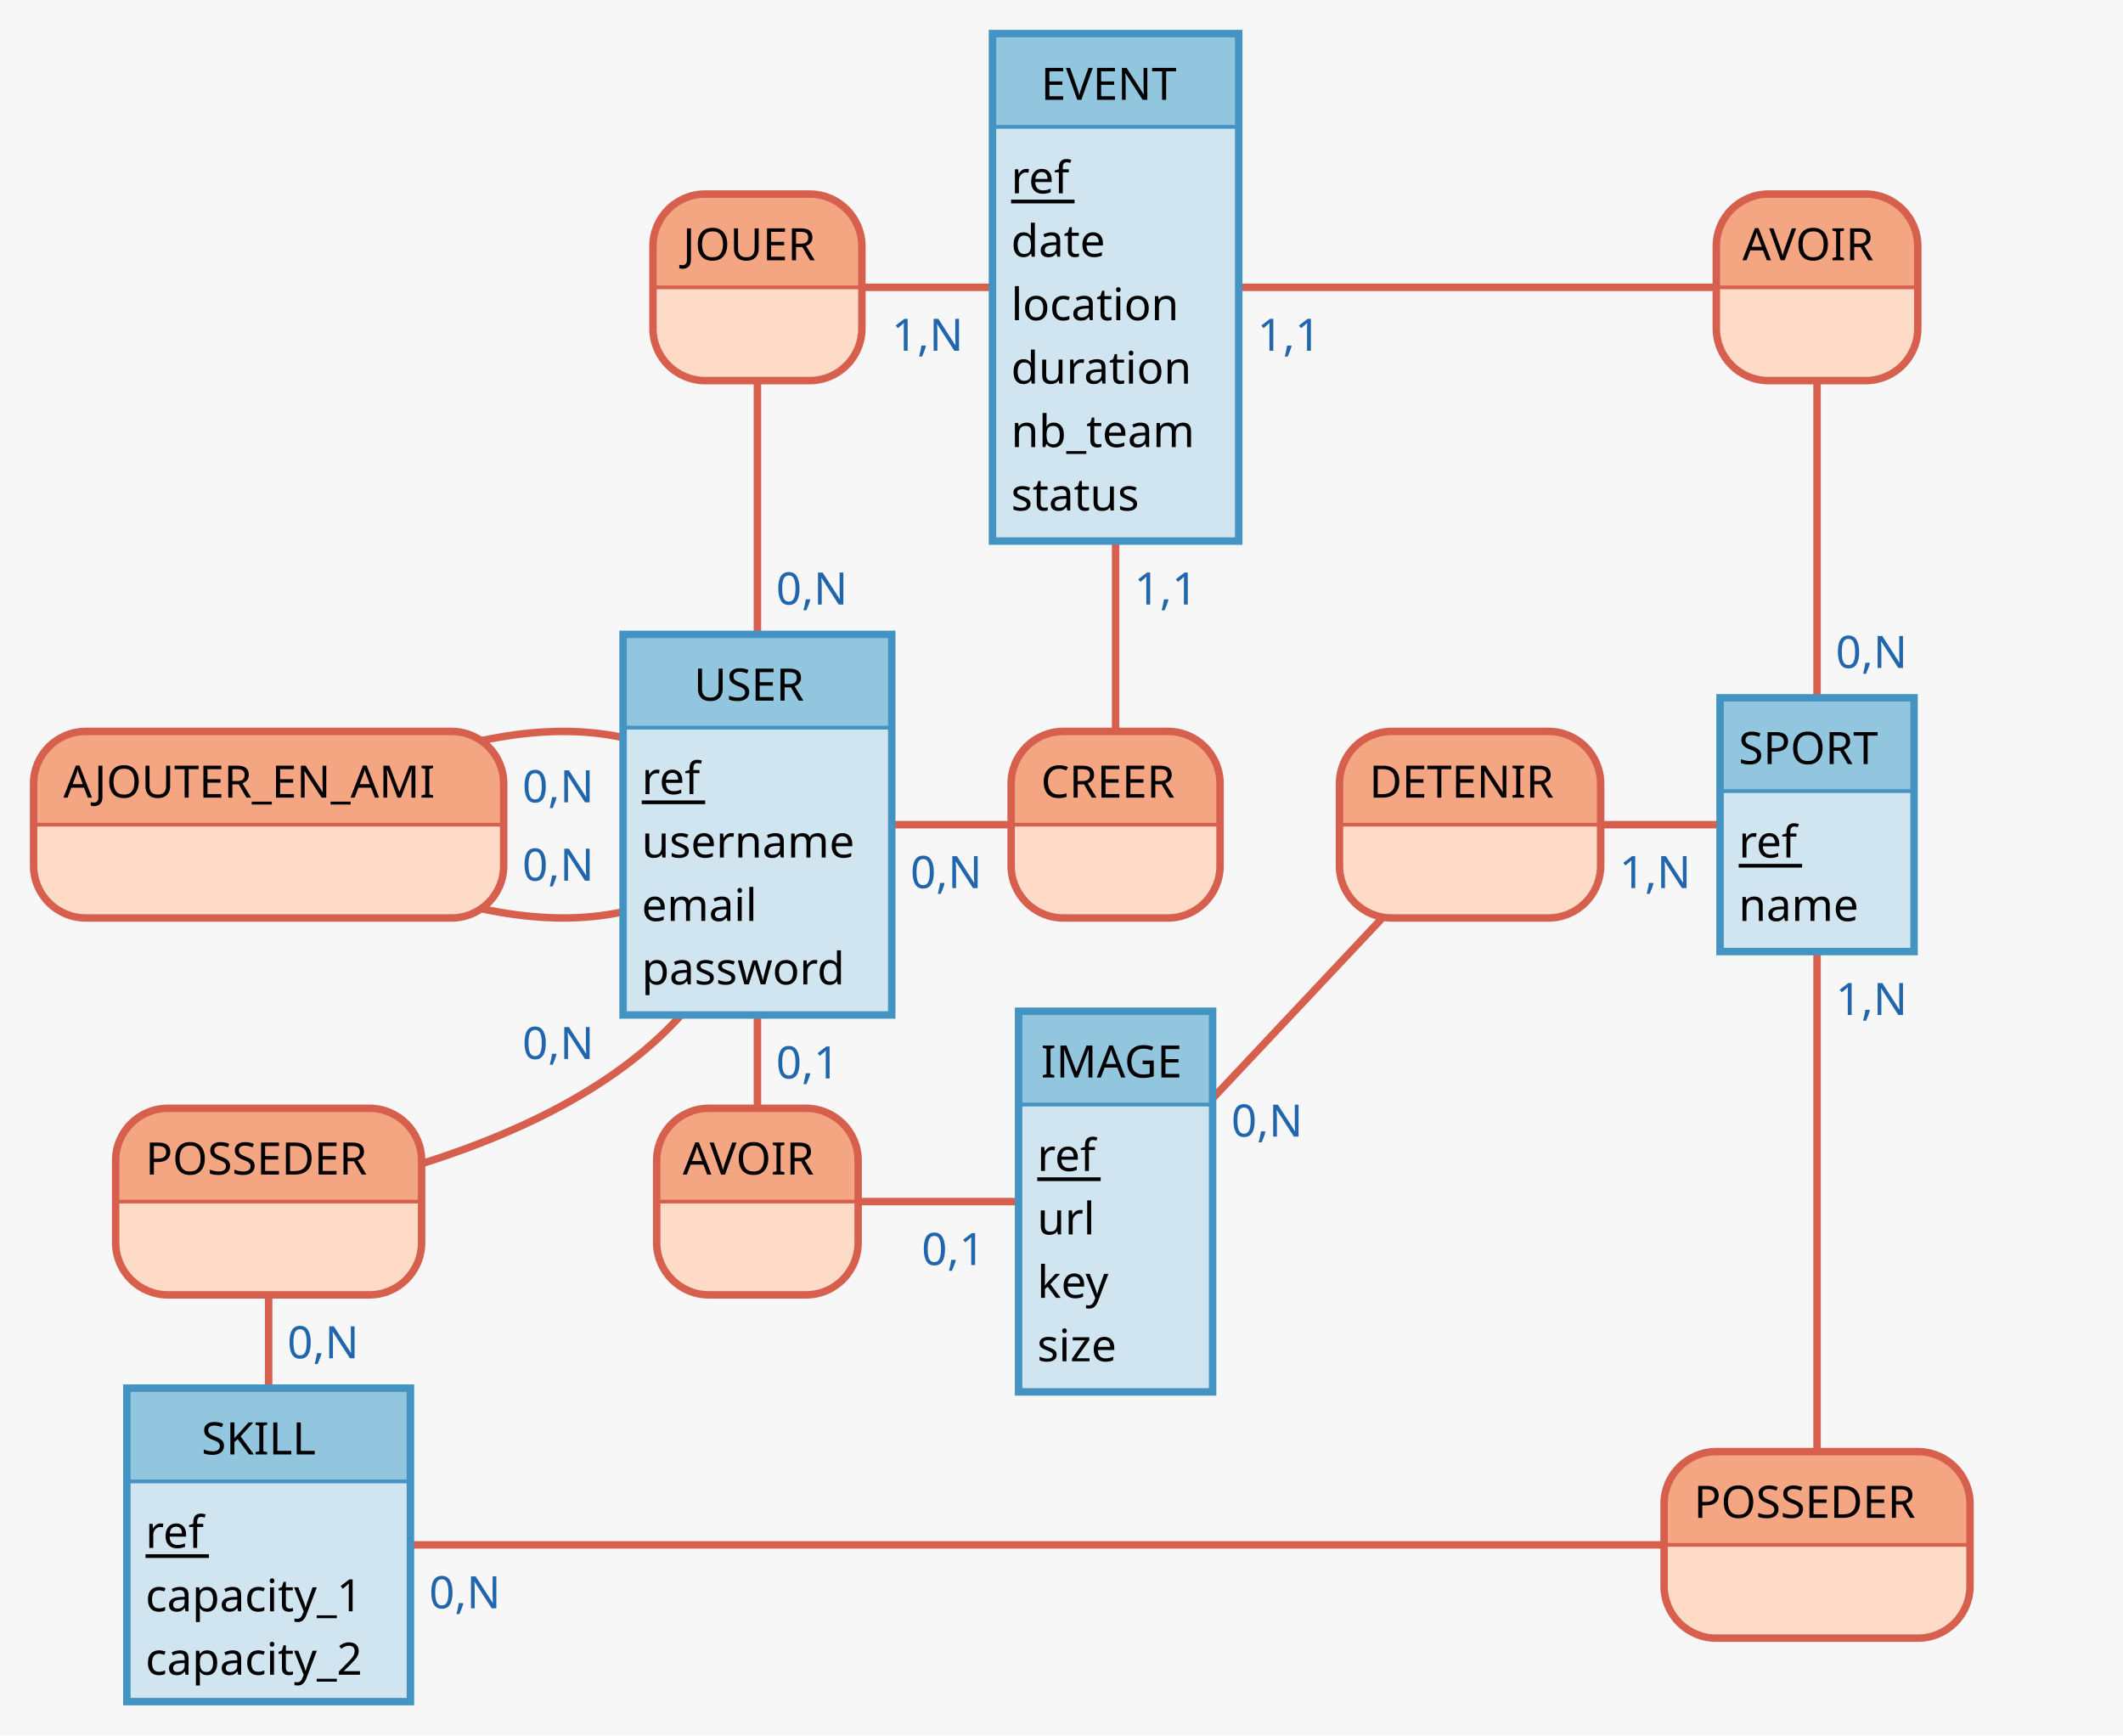
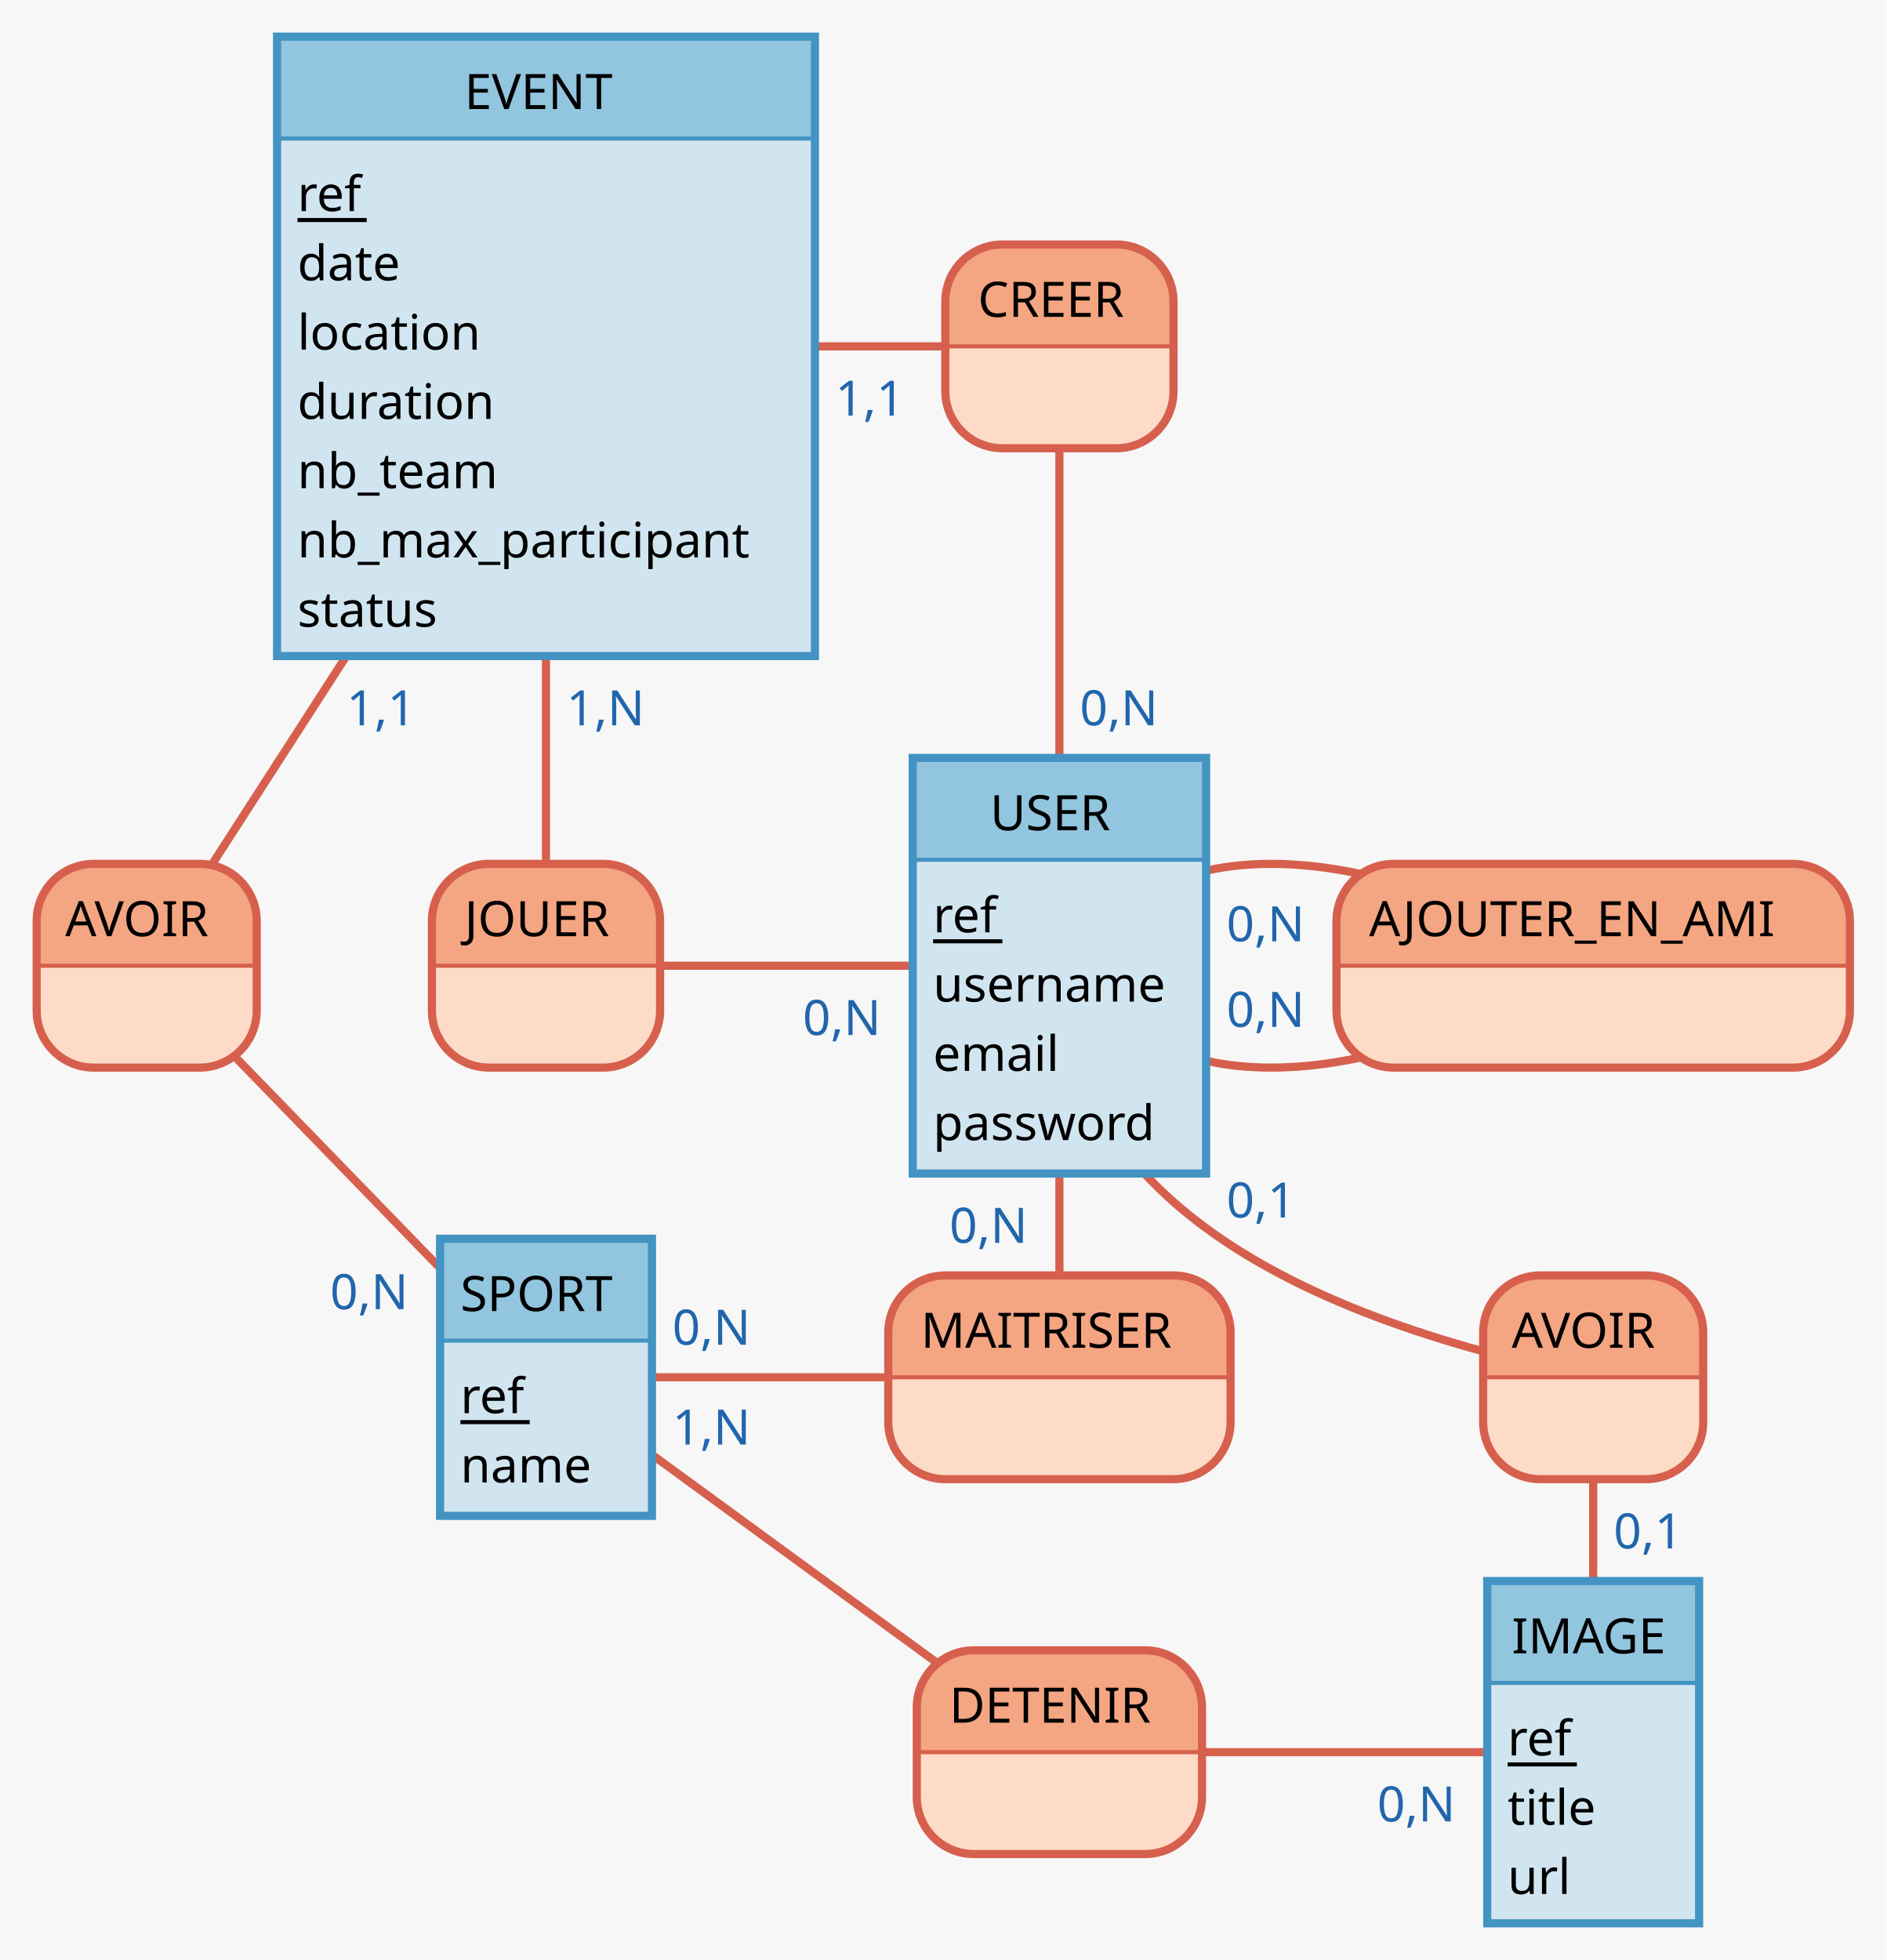
- <svg xmlns="http://www.w3.org/2000/svg" width="569" height="465" viewBox="0 0 569 465">
-   <rect id="frame" x="0" y="0" width="569" height="465" fill="#f7f7f7" stroke="none" stroke-width="0" />
-   <g class="page_0_a2479c50 diagram_page" visibility="visible">
-     <line x1="299" y1="77" x2="203" y2="77" stroke="#d6604d" stroke-width="2" />
-     <text x="239" y="94" fill="#2166ac" font-family="Verdana" font-size="12">1,N</text>
-     <line x1="203" y1="221" x2="203" y2="77" stroke="#d6604d" stroke-width="2" />
-     <text x="208" y="162" fill="#2166ac" font-family="Verdana" font-size="12">0,N</text>
+ <svg xmlns="http://www.w3.org/2000/svg" width="463" height="481" viewBox="0 0 463 481">
+   <rect id="frame" x="0" y="0" width="463" height="481" fill="#f7f7f7" stroke="none" stroke-width="0" />
+   <g>
+     <line x1="134" y1="85" x2="260" y2="85" stroke="#d6604d" stroke-width="2" />
+     <text x="205" y="102" fill="#2166ac" font-family="Verdana" font-size="12">1,1</text>
+     <line x1="260" y1="237" x2="260" y2="85" stroke="#d6604d" stroke-width="2" />
+     <text x="265" y="178" fill="#2166ac" font-family="Verdana" font-size="12">0,N</text>
    <g>
-       <path d="M217 52 a14 14 90 0 1 14 14 V77 h-56 V66 a14 14 90 0 1 14 -14" fill="#f4a582" stroke="#f4a582" stroke-width="0" />
-       <path d="M231 77 v11 a14 14 90 0 1 -14 14 H189 a14 14 90 0 1 -14 -14 V77 H56" fill="#fddbc7" stroke="#fddbc7" stroke-width="0" />
-       <rect x="175" y="52" width="56" height="50" fill="none" rx="14" stroke="#d6604d" stroke-width="2" />
-       <line x1="175" y1="77" x2="231" y2="77" stroke="#d6604d" stroke-width="1" />
-       <text x="183" y="69.75" fill="#000" font-family="Verdana" font-size="12">JOUER</text>
+       <path d="M274 60 a14 14 90 0 1 14 14 V85 h-56 V74 a14 14 90 0 1 14 -14" fill="#f4a582" stroke="#f4a582" stroke-width="0" />
+       <path d="M288 85 v11 a14 14 90 0 1 -14 14 H246 a14 14 90 0 1 -14 -14 V85 H56" fill="#fddbc7" stroke="#fddbc7" stroke-width="0" />
+       <rect x="232" y="60" width="56" height="50" fill="none" rx="14" stroke="#d6604d" stroke-width="2" />
+       <line x1="232" y1="85" x2="288" y2="85" stroke="#d6604d" stroke-width="1" />
+       <text x="240" y="77.75" fill="#000" font-family="Verdana" font-size="12">CREER</text>
    </g>
  </g>
-   <g class="page_0_a2479c50 diagram_page" visibility="visible">
-     <line x1="299" y1="77" x2="487" y2="77" stroke="#d6604d" stroke-width="2" />
-     <text x="337" y="94" fill="#2166ac" font-family="Verdana" font-size="12">1,1</text>
-     <line x1="487" y1="221" x2="487" y2="77" stroke="#d6604d" stroke-width="2" />
-     <text x="492" y="179" fill="#2166ac" font-family="Verdana" font-size="12">0,N</text>
+   <g>
+     <line x1="134" y1="85" x2="36" y2="237" stroke="#d6604d" stroke-width="2" />
+     <text x="85.04" y="178" fill="#2166ac" font-family="Verdana" font-size="12">1,1</text>
+     <line x1="134" y1="338" x2="36" y2="237" stroke="#d6604d" stroke-width="2" />
+     <text x="81" y="321.28" fill="#2166ac" font-family="Verdana" font-size="12">0,N</text>
    <g>
-       <path d="M500 52 a14 14 90 0 1 14 14 V77 h-54 V66 a14 14 90 0 1 14 -14" fill="#f4a582" stroke="#f4a582" stroke-width="0" />
-       <path d="M514 77 v11 a14 14 90 0 1 -14 14 H474 a14 14 90 0 1 -14 -14 V77 H54" fill="#fddbc7" stroke="#fddbc7" stroke-width="0" />
-       <rect x="460" y="52" width="54" height="50" fill="none" rx="14" stroke="#d6604d" stroke-width="2" />
-       <line x1="460" y1="77" x2="514" y2="77" stroke="#d6604d" stroke-width="1" />
-       <text x="467" y="69.75" fill="#000" font-family="Verdana" font-size="12">AVOIR</text>
+       <path d="M49 212 a14 14 90 0 1 14 14 V237 h-54 V226 a14 14 90 0 1 14 -14" fill="#f4a582" stroke="#f4a582" stroke-width="0" />
+       <path d="M63 237 v11 a14 14 90 0 1 -14 14 H23 a14 14 90 0 1 -14 -14 V237 H54" fill="#fddbc7" stroke="#fddbc7" stroke-width="0" />
+       <rect x="9" y="212" width="54" height="50" fill="none" rx="14" stroke="#d6604d" stroke-width="2" />
+       <line x1="9" y1="237" x2="63" y2="237" stroke="#d6604d" stroke-width="1" />
+       <text x="16" y="229.75" fill="#000" font-family="Verdana" font-size="12">AVOIR</text>
    </g>
  </g>
-   <g class="page_0_a2479c50 diagram_page" visibility="visible">
-     <path d="M203 221 C177.33 254.33 133.67 254.33 72 221" fill="none" stroke="#d6604d" stroke-width="2" />
-     <text x="140" y="236" fill="#2166ac" font-family="Verdana" font-size="12">0,N</text>
-     <path d="M203 221 C177.33 187.67 133.67 187.67 72 221" fill="none" stroke="#d6604d" stroke-width="2" />
-     <text x="140" y="215" fill="#2166ac" font-family="Verdana" font-size="12">0,N</text>
+   <g>
+     <line x1="134" y1="85" x2="134" y2="237" stroke="#d6604d" stroke-width="2" />
+     <text x="139" y="178" fill="#2166ac" font-family="Verdana" font-size="12">1,N</text>
+     <line x1="260" y1="237" x2="134" y2="237" stroke="#d6604d" stroke-width="2" />
+     <text x="197" y="254" fill="#2166ac" font-family="Verdana" font-size="12">0,N</text>
    <g>
-       <path d="M121 196 a14 14 90 0 1 14 14 V221 h-126 V210 a14 14 90 0 1 14 -14" fill="#f4a582" stroke="#f4a582" stroke-width="0" />
-       <path d="M135 221 v11 a14 14 90 0 1 -14 14 H23 a14 14 90 0 1 -14 -14 V221 H126" fill="#fddbc7" stroke="#fddbc7" stroke-width="0" />
-       <rect x="9" y="196" width="126" height="50" fill="none" rx="14" stroke="#d6604d" stroke-width="2" />
-       <line x1="9" y1="221" x2="135" y2="221" stroke="#d6604d" stroke-width="1" />
-       <text x="17" y="213.75" fill="#000" font-family="Verdana" font-size="12">AJOUTER_EN_AMI</text>
+       <path d="M148 212 a14 14 90 0 1 14 14 V237 h-56 V226 a14 14 90 0 1 14 -14" fill="#f4a582" stroke="#f4a582" stroke-width="0" />
+       <path d="M162 237 v11 a14 14 90 0 1 -14 14 H120 a14 14 90 0 1 -14 -14 V237 H56" fill="#fddbc7" stroke="#fddbc7" stroke-width="0" />
+       <rect x="106" y="212" width="56" height="50" fill="none" rx="14" stroke="#d6604d" stroke-width="2" />
+       <line x1="106" y1="237" x2="162" y2="237" stroke="#d6604d" stroke-width="1" />
+       <text x="114" y="229.75" fill="#000" font-family="Verdana" font-size="12">JOUER</text>
    </g>
  </g>
-   <g class="page_0_a2479c50 diagram_page" visibility="visible">
-     <line x1="299" y1="77" x2="299" y2="221" stroke="#d6604d" stroke-width="2" />
-     <text x="304" y="162" fill="#2166ac" font-family="Verdana" font-size="12">1,1</text>
-     <line x1="203" y1="221" x2="299" y2="221" stroke="#d6604d" stroke-width="2" />
-     <text x="244" y="238" fill="#2166ac" font-family="Verdana" font-size="12">0,N</text>
+   <g>
+     <path d="M260 237 C285.67 203.67 329.33 203.67 391 237" fill="none" stroke="#d6604d" stroke-width="2" />
+     <text x="301" y="231" fill="#2166ac" font-family="Verdana" font-size="12">0,N</text>
+     <path d="M260 237 C285.67 270.33 329.33 270.33 391 237" fill="none" stroke="#d6604d" stroke-width="2" />
+     <text x="301" y="252" fill="#2166ac" font-family="Verdana" font-size="12">0,N</text>
    <g>
-       <path d="M313 196 a14 14 90 0 1 14 14 V221 h-56 V210 a14 14 90 0 1 14 -14" fill="#f4a582" stroke="#f4a582" stroke-width="0" />
-       <path d="M327 221 v11 a14 14 90 0 1 -14 14 H285 a14 14 90 0 1 -14 -14 V221 H56" fill="#fddbc7" stroke="#fddbc7" stroke-width="0" />
-       <rect x="271" y="196" width="56" height="50" fill="none" rx="14" stroke="#d6604d" stroke-width="2" />
-       <line x1="271" y1="221" x2="327" y2="221" stroke="#d6604d" stroke-width="1" />
-       <text x="279" y="213.75" fill="#000" font-family="Verdana" font-size="12">CREER</text>
+       <path d="M440 212 a14 14 90 0 1 14 14 V237 h-126 V226 a14 14 90 0 1 14 -14" fill="#f4a582" stroke="#f4a582" stroke-width="0" />
+       <path d="M454 237 v11 a14 14 90 0 1 -14 14 H342 a14 14 90 0 1 -14 -14 V237 H126" fill="#fddbc7" stroke="#fddbc7" stroke-width="0" />
+       <rect x="328" y="212" width="126" height="50" fill="none" rx="14" stroke="#d6604d" stroke-width="2" />
+       <line x1="328" y1="237" x2="454" y2="237" stroke="#d6604d" stroke-width="1" />
+       <text x="336" y="229.75" fill="#000" font-family="Verdana" font-size="12">AJOUTER_EN_AMI</text>
    </g>
  </g>
-   <g class="page_0_a2479c50 diagram_page" visibility="visible">
-     <line x1="299" y1="322" x2="394" y2="221" stroke="#d6604d" stroke-width="2" />
-     <text x="330" y="304.59" fill="#2166ac" font-family="Verdana" font-size="12">0,N</text>
-     <line x1="487" y1="221" x2="394" y2="221" stroke="#d6604d" stroke-width="2" />
-     <text x="434" y="238" fill="#2166ac" font-family="Verdana" font-size="12">1,N</text>
+   <g>
+     <line x1="134" y1="338" x2="260" y2="338" stroke="#d6604d" stroke-width="2" />
+     <text x="165" y="330" fill="#2166ac" font-family="Verdana" font-size="12">0,N</text>
+     <line x1="260" y1="237" x2="260" y2="338" stroke="#d6604d" stroke-width="2" />
+     <text x="233" y="305" fill="#2166ac" font-family="Verdana" font-size="12">0,N</text>
    <g>
-       <path d="M415 196 a14 14 90 0 1 14 14 V221 h-70 V210 a14 14 90 0 1 14 -14" fill="#f4a582" stroke="#f4a582" stroke-width="0" />
-       <path d="M429 221 v11 a14 14 90 0 1 -14 14 H373 a14 14 90 0 1 -14 -14 V221 H70" fill="#fddbc7" stroke="#fddbc7" stroke-width="0" />
-       <rect x="359" y="196" width="70" height="50" fill="none" rx="14" stroke="#d6604d" stroke-width="2" />
-       <line x1="359" y1="221" x2="429" y2="221" stroke="#d6604d" stroke-width="1" />
-       <text x="367" y="213.75" fill="#000" font-family="Verdana" font-size="12">DETENIR</text>
+       <path d="M288 313 a14 14 90 0 1 14 14 V338 h-84 V327 a14 14 90 0 1 14 -14" fill="#f4a582" stroke="#f4a582" stroke-width="0" />
+       <path d="M302 338 v11 a14 14 90 0 1 -14 14 H232 a14 14 90 0 1 -14 -14 V338 H84" fill="#fddbc7" stroke="#fddbc7" stroke-width="0" />
+       <rect x="218" y="313" width="84" height="50" fill="none" rx="14" stroke="#d6604d" stroke-width="2" />
+       <line x1="218" y1="338" x2="302" y2="338" stroke="#d6604d" stroke-width="1" />
+       <text x="226" y="330.75" fill="#000" font-family="Verdana" font-size="12">MAITRISER</text>
    </g>
  </g>
-   <g class="page_0_a2479c50 diagram_page" visibility="visible">
-     <line x1="72" y1="414" x2="72" y2="322" stroke="#d6604d" stroke-width="2" />
-     <text x="77" y="364" fill="#2166ac" font-family="Verdana" font-size="12" style="cursor: pointer;">0,N</text>
-     <path d="M203 221 C201.35 271.94 157.69 305.61 72 322" fill="none" stroke="#d6604d" stroke-width="2" />
-     <text x="140" y="283.79" fill="#2166ac" font-family="Verdana" font-size="12" style="cursor: pointer;">0,N</text>
+   <g>
+     <line x1="391" y1="430" x2="391" y2="338" stroke="#d6604d" stroke-width="2" />
+     <text x="396" y="380" fill="#2166ac" font-family="Verdana" font-size="12">0,1</text>
+     <path d="M260 237 C261.35 286.94 305.02 320.61 391 338" fill="none" stroke="#d6604d" stroke-width="2" />
+     <text x="301" y="298.79" fill="#2166ac" font-family="Verdana" font-size="12">0,1</text>
    <g>
-       <path d="M99 297 a14 14 90 0 1 14 14 V322 h-82 V311 a14 14 90 0 1 14 -14" fill="#f4a582" stroke="#f4a582" stroke-width="0" />
-       <path d="M113 322 v11 a14 14 90 0 1 -14 14 H45 a14 14 90 0 1 -14 -14 V322 H82" fill="#fddbc7" stroke="#fddbc7" stroke-width="0" />
-       <rect x="31" y="297" width="82" height="50" fill="none" rx="14" stroke="#d6604d" stroke-width="2" />
-       <line x1="31" y1="322" x2="113" y2="322" stroke="#d6604d" stroke-width="1" />
-       <text x="39" y="314.75" fill="#000" font-family="Verdana" font-size="12">POSSEDER</text>
+       <path d="M404 313 a14 14 90 0 1 14 14 V338 h-54 V327 a14 14 90 0 1 14 -14" fill="#f4a582" stroke="#f4a582" stroke-width="0" />
+       <path d="M418 338 v11 a14 14 90 0 1 -14 14 H378 a14 14 90 0 1 -14 -14 V338 H54" fill="#fddbc7" stroke="#fddbc7" stroke-width="0" />
+       <rect x="364" y="313" width="54" height="50" fill="none" rx="14" stroke="#d6604d" stroke-width="2" />
+       <line x1="364" y1="338" x2="418" y2="338" stroke="#d6604d" stroke-width="1" />
+       <text x="371" y="330.75" fill="#000" font-family="Verdana" font-size="12">AVOIR</text>
    </g>
  </g>
-   <g class="page_0_a2479c50 diagram_page" visibility="visible">
-     <line x1="299" y1="322" x2="203" y2="322" stroke="#d6604d" stroke-width="2" />
-     <text x="247" y="339" fill="#2166ac" font-family="Verdana" font-size="12">0,1</text>
-     <line x1="203" y1="221" x2="203" y2="322" stroke="#d6604d" stroke-width="2" />
-     <text x="208" y="289" fill="#2166ac" font-family="Verdana" font-size="12">0,1</text>
+   <g>
+     <line x1="391" y1="430" x2="260" y2="430" stroke="#d6604d" stroke-width="2" />
+     <text x="338" y="447" fill="#2166ac" font-family="Verdana" font-size="12">0,N</text>
+     <line x1="134" y1="338" x2="260" y2="430" stroke="#d6604d" stroke-width="2" />
+     <text x="165" y="354.51" fill="#2166ac" font-family="Verdana" font-size="12">1,N</text>
    <g>
-       <path d="M216 297 a14 14 90 0 1 14 14 V322 h-54 V311 a14 14 90 0 1 14 -14" fill="#f4a582" stroke="#f4a582" stroke-width="0" />
-       <path d="M230 322 v11 a14 14 90 0 1 -14 14 H190 a14 14 90 0 1 -14 -14 V322 H54" fill="#fddbc7" stroke="#fddbc7" stroke-width="0" />
-       <rect x="176" y="297" width="54" height="50" fill="none" rx="14" stroke="#d6604d" stroke-width="2" />
-       <line x1="176" y1="322" x2="230" y2="322" stroke="#d6604d" stroke-width="1" />
-       <text x="183" y="314.75" fill="#000" font-family="Verdana" font-size="12">AVOIR</text>
+       <path d="M281 405 a14 14 90 0 1 14 14 V430 h-70 V419 a14 14 90 0 1 14 -14" fill="#f4a582" stroke="#f4a582" stroke-width="0" />
+       <path d="M295 430 v11 a14 14 90 0 1 -14 14 H239 a14 14 90 0 1 -14 -14 V430 H70" fill="#fddbc7" stroke="#fddbc7" stroke-width="0" />
+       <rect x="225" y="405" width="70" height="50" fill="none" rx="14" stroke="#d6604d" stroke-width="2" />
+       <line x1="225" y1="430" x2="295" y2="430" stroke="#d6604d" stroke-width="1" />
+       <text x="233" y="422.75" fill="#000" font-family="Verdana" font-size="12">DETENIR</text>
    </g>
  </g>
-   <g class="page_0_a2479c50 diagram_page" visibility="visible">
-     <line x1="487" y1="221" x2="487" y2="414" stroke="#d6604d" stroke-width="2" />
-     <text x="492" y="272" fill="#2166ac" font-family="Verdana" font-size="12">1,N</text>
-     <line x1="72" y1="414" x2="487" y2="414" stroke="#d6604d" stroke-width="2" />
-     <text x="115" y="431" fill="#2166ac" font-family="Verdana" font-size="12">0,N</text>
+   <g>
    <g>
-       <path d="M514 389 a14 14 90 0 1 14 14 V414 h-82 V403 a14 14 90 0 1 14 -14" fill="#f4a582" stroke="#f4a582" stroke-width="0" />
-       <path d="M528 414 v11 a14 14 90 0 1 -14 14 H460 a14 14 90 0 1 -14 -14 V414 H82" fill="#fddbc7" stroke="#fddbc7" stroke-width="0" />
-       <rect x="446" y="389" width="82" height="50" fill="none" rx="14" stroke="#d6604d" stroke-width="2" />
-       <line x1="446" y1="414" x2="528" y2="414" stroke="#d6604d" stroke-width="1" />
-       <text x="454" y="406.75" fill="#000" font-family="Verdana" font-size="12">POSSEDER</text>
+       <rect x="68" y="9" width="132" height="25" fill="#92c5de" stroke="#92c5de" stroke-width="0" opacity="1" />
+       <rect x="68" y="34" width="132" height="127" fill="#d1e5f0" stroke="#d1e5f0" stroke-width="0" opacity="1" />
+       <rect x="68" y="9" width="132" height="152" fill="none" stroke="#4393c3" stroke-width="2" opacity="1" />
+       <line x1="68" y1="34" x2="200" y2="34" stroke="#4393c3" stroke-width="1" />
    </g>
+     <text x="114" y="26.75" fill="#000" font-family="Verdana" font-size="12">EVENT</text>
+     <text x="73" y="51.8" fill="#000" font-family="Verdana" font-size="12">ref</text>
+     <line x1="73" y1="54" x2="90" y2="54" stroke="#000" stroke-width="1" />
+     <text x="73" y="68.8" fill="#000" font-family="Verdana" font-size="12">date</text>
+     <text x="73" y="85.8" fill="#000" font-family="Verdana" font-size="12">location</text>
+     <text x="73" y="102.8" fill="#000" font-family="Verdana" font-size="12">duration</text>
+     <text x="73" y="119.8" fill="#000" font-family="Verdana" font-size="12">nb_team</text>
+     <text x="73" y="136.8" fill="#000" font-family="Verdana" font-size="12">nb_max_participant</text>
+     <text x="73" y="153.8" fill="#000" font-family="Verdana" font-size="12">status</text>
  </g>
-   <g class="page_0_a2479c50 diagram_page" visibility="visible">
+   <g>
    <g>
-       <rect x="266" y="9" width="66" height="25" fill="#92c5de" stroke="#92c5de" stroke-width="0" opacity="1" />
-       <rect x="266" y="34" width="66" height="111" fill="#d1e5f0" stroke="#d1e5f0" stroke-width="0" opacity="1" />
-       <rect x="266" y="9" width="66" height="136" fill="none" stroke="#4393c3" stroke-width="2" opacity="1" />
-       <line x1="266" y1="34" x2="332" y2="34" stroke="#4393c3" stroke-width="1" />
+       <rect x="224" y="186" width="72" height="25" fill="#92c5de" stroke="#92c5de" stroke-width="0" opacity="1" />
+       <rect x="224" y="211" width="72" height="77" fill="#d1e5f0" stroke="#d1e5f0" stroke-width="0" opacity="1" />
+       <rect x="224" y="186" width="72" height="102" fill="none" stroke="#4393c3" stroke-width="2" opacity="1" />
+       <line x1="224" y1="211" x2="296" y2="211" stroke="#4393c3" stroke-width="1" />
    </g>
-     <text x="279" y="26.75" fill="#000" font-family="Verdana" font-size="12">EVENT</text>
-     <text x="271" y="51.8" fill="#000" font-family="Verdana" font-size="12">ref</text>
-     <line x1="271" y1="54" x2="288" y2="54" stroke="#000" stroke-width="1" />
-     <text x="271" y="68.8" fill="#000" font-family="Verdana" font-size="12">date</text>
-     <text x="271" y="85.8" fill="#000" font-family="Verdana" font-size="12">location</text>
-     <text x="271" y="102.8" fill="#000" font-family="Verdana" font-size="12">duration</text>
-     <text x="271" y="119.8" fill="#000" font-family="Verdana" font-size="12">nb_team</text>
-     <text x="271" y="136.8" fill="#000" font-family="Verdana" font-size="12">status</text>
+     <text x="243" y="203.75" fill="#000" font-family="Verdana" font-size="12">USER</text>
+     <text x="229" y="228.8" fill="#000" font-family="Verdana" font-size="12">ref</text>
+     <line x1="229" y1="231" x2="246" y2="231" stroke="#000" stroke-width="1" />
+     <text x="229" y="245.8" fill="#000" font-family="Verdana" font-size="12">username</text>
+     <text x="229" y="262.8" fill="#000" font-family="Verdana" font-size="12">email</text>
+     <text x="229" y="279.8" fill="#000" font-family="Verdana" font-size="12">password</text>
  </g>
-   <g class="page_0_a2479c50 diagram_page" visibility="visible">
+   <g>
    <g>
-       <rect x="167" y="170" width="72" height="25" fill="#92c5de" stroke="#92c5de" stroke-width="0" opacity="1" />
-       <rect x="167" y="195" width="72" height="77" fill="#d1e5f0" stroke="#d1e5f0" stroke-width="0" opacity="1" />
-       <rect x="167" y="170" width="72" height="102" fill="none" stroke="#4393c3" stroke-width="2" opacity="1" />
-       <line x1="167" y1="195" x2="239" y2="195" stroke="#4393c3" stroke-width="1" />
+       <rect x="108" y="304" width="52" height="25" fill="#92c5de" stroke="#92c5de" stroke-width="0" opacity="1" />
+       <rect x="108" y="329" width="52" height="43" fill="#d1e5f0" stroke="#d1e5f0" stroke-width="0" opacity="1" />
+       <rect x="108" y="304" width="52" height="68" fill="none" stroke="#4393c3" stroke-width="2" opacity="1" />
+       <line x1="108" y1="329" x2="160" y2="329" stroke="#4393c3" stroke-width="1" />
    </g>
-     <text x="186" y="187.75" fill="#000" font-family="Verdana" font-size="12">USER</text>
-     <text x="172" y="212.8" fill="#000" font-family="Verdana" font-size="12">ref</text>
-     <line x1="172" y1="215" x2="189" y2="215" stroke="#000" stroke-width="1" />
-     <text x="172" y="229.8" fill="#000" font-family="Verdana" font-size="12">username</text>
-     <text x="172" y="246.8" fill="#000" font-family="Verdana" font-size="12">email</text>
-     <text x="172" y="263.8" fill="#000" font-family="Verdana" font-size="12">password</text>
+     <text x="113" y="321.75" fill="#000" font-family="Verdana" font-size="12">SPORT</text>
+     <text x="113" y="346.8" fill="#000" font-family="Verdana" font-size="12">ref</text>
+     <line x1="113" y1="349" x2="130" y2="349" stroke="#000" stroke-width="1" />
+     <text x="113" y="363.8" fill="#000" font-family="Verdana" font-size="12">name</text>
  </g>
-   <g class="page_0_a2479c50 diagram_page" visibility="visible">
+   <g>
    <g>
-       <rect x="461" y="187" width="52" height="25" fill="#92c5de" stroke="#92c5de" stroke-width="0" opacity="1" />
-       <rect x="461" y="212" width="52" height="43" fill="#d1e5f0" stroke="#d1e5f0" stroke-width="0" opacity="1" />
-       <rect x="461" y="187" width="52" height="68" fill="none" stroke="#4393c3" stroke-width="2" opacity="1" />
-       <line x1="461" y1="212" x2="513" y2="212" stroke="#4393c3" stroke-width="1" />
+       <rect x="365" y="388" width="52" height="25" fill="#92c5de" stroke="#92c5de" stroke-width="0" opacity="1" />
+       <rect x="365" y="413" width="52" height="59" fill="#d1e5f0" stroke="#d1e5f0" stroke-width="0" opacity="1" />
+       <rect x="365" y="388" width="52" height="84" fill="none" stroke="#4393c3" stroke-width="2" opacity="1" />
+       <line x1="365" y1="413" x2="417" y2="413" stroke="#4393c3" stroke-width="1" />
    </g>
-     <text x="466" y="204.75" fill="#000" font-family="Verdana" font-size="12">SPORT</text>
-     <text x="466" y="229.8" fill="#000" font-family="Verdana" font-size="12">ref</text>
-     <line x1="466" y1="232" x2="483" y2="232" stroke="#000" stroke-width="1" />
-     <text x="466" y="246.8" fill="#000" font-family="Verdana" font-size="12">name</text>
+     <text x="371" y="405.75" fill="#000" font-family="Verdana" font-size="12">IMAGE</text>
+     <text x="370" y="430.8" fill="#000" font-family="Verdana" font-size="12">ref</text>
+     <line x1="370" y1="433" x2="387" y2="433" stroke="#000" stroke-width="1" />
+     <text x="370" y="447.8" fill="#000" font-family="Verdana" font-size="12">title</text>
+     <text x="370" y="464.8" fill="#000" font-family="Verdana" font-size="12">url</text>
  </g>
-   <g class="page_0_a2479c50 diagram_page" visibility="visible">
-     <g>
-       <rect x="273" y="271" width="52" height="25" fill="#92c5de" stroke="#92c5de" stroke-width="0" opacity="1" />
-       <rect x="273" y="296" width="52" height="77" fill="#d1e5f0" stroke="#d1e5f0" stroke-width="0" opacity="1" />
-       <rect x="273" y="271" width="52" height="102" fill="none" stroke="#4393c3" stroke-width="2" opacity="1" />
-       <line x1="273" y1="296" x2="325" y2="296" stroke="#4393c3" stroke-width="1" />
-     </g>
-     <text x="279" y="288.75" fill="#000" font-family="Verdana" font-size="12">IMAGE</text>
-     <text x="278" y="313.8" fill="#000" font-family="Verdana" font-size="12">ref</text>
-     <line x1="278" y1="316" x2="295" y2="316" stroke="#000" stroke-width="1" />
-     <text x="278" y="330.8" fill="#000" font-family="Verdana" font-size="12">url</text>
-     <text x="278" y="347.8" fill="#000" font-family="Verdana" font-size="12">key</text>
-     <text x="278" y="364.8" fill="#000" font-family="Verdana" font-size="12">size</text>
-   </g>
-   <g class="page_0_a2479c50 diagram_page" visibility="visible">
-     <g>
-       <rect x="34" y="372" width="76" height="25" fill="#92c5de" stroke="#92c5de" stroke-width="0" opacity="1" />
-       <rect x="34" y="397" width="76" height="59" fill="#d1e5f0" stroke="#d1e5f0" stroke-width="0" opacity="1" />
-       <rect x="34" y="372" width="76" height="84" fill="none" stroke="#4393c3" stroke-width="2" opacity="1" />
-       <line x1="34" y1="397" x2="110" y2="397" stroke="#4393c3" stroke-width="1" />
-     </g>
-     <text x="54" y="389.75" fill="#000" font-family="Verdana" font-size="12">SKILL</text>
-     <text x="39" y="414.8" fill="#000" font-family="Verdana" font-size="12">ref</text>
-     <line x1="39" y1="417" x2="56" y2="417" stroke="#000" stroke-width="1" />
-     <text x="39" y="431.8" fill="#000" font-family="Verdana" font-size="12">capacity_1</text>
-     <text x="39" y="448.8" fill="#000" font-family="Verdana" font-size="12">capacity_2</text>
-   </g>
-   <rect id="top_overlay_a2479c50" x="0" y="0" width="100%" height="40" fill="#b2182b" stroke-width="0" opacity="0.9" visibility="hidden" />
-   <text id="top_note_a2479c50" text-anchor="middle" x="284" y="24" fill="#f7f7f7" font-family="Verdana" font-size="14" visibility="hidden" />
-   <rect id="bottom_overlay_a2479c50" x="0" y="425" width="100%" height="40" fill="#b2182b" stroke-width="0" opacity="0.9" visibility="hidden" />
-   <text id="bottom_note_a2479c50" text-anchor="middle" x="284" y="449" fill="#f7f7f7" font-family="Verdana" font-size="14" visibility="hidden" />
</svg>
